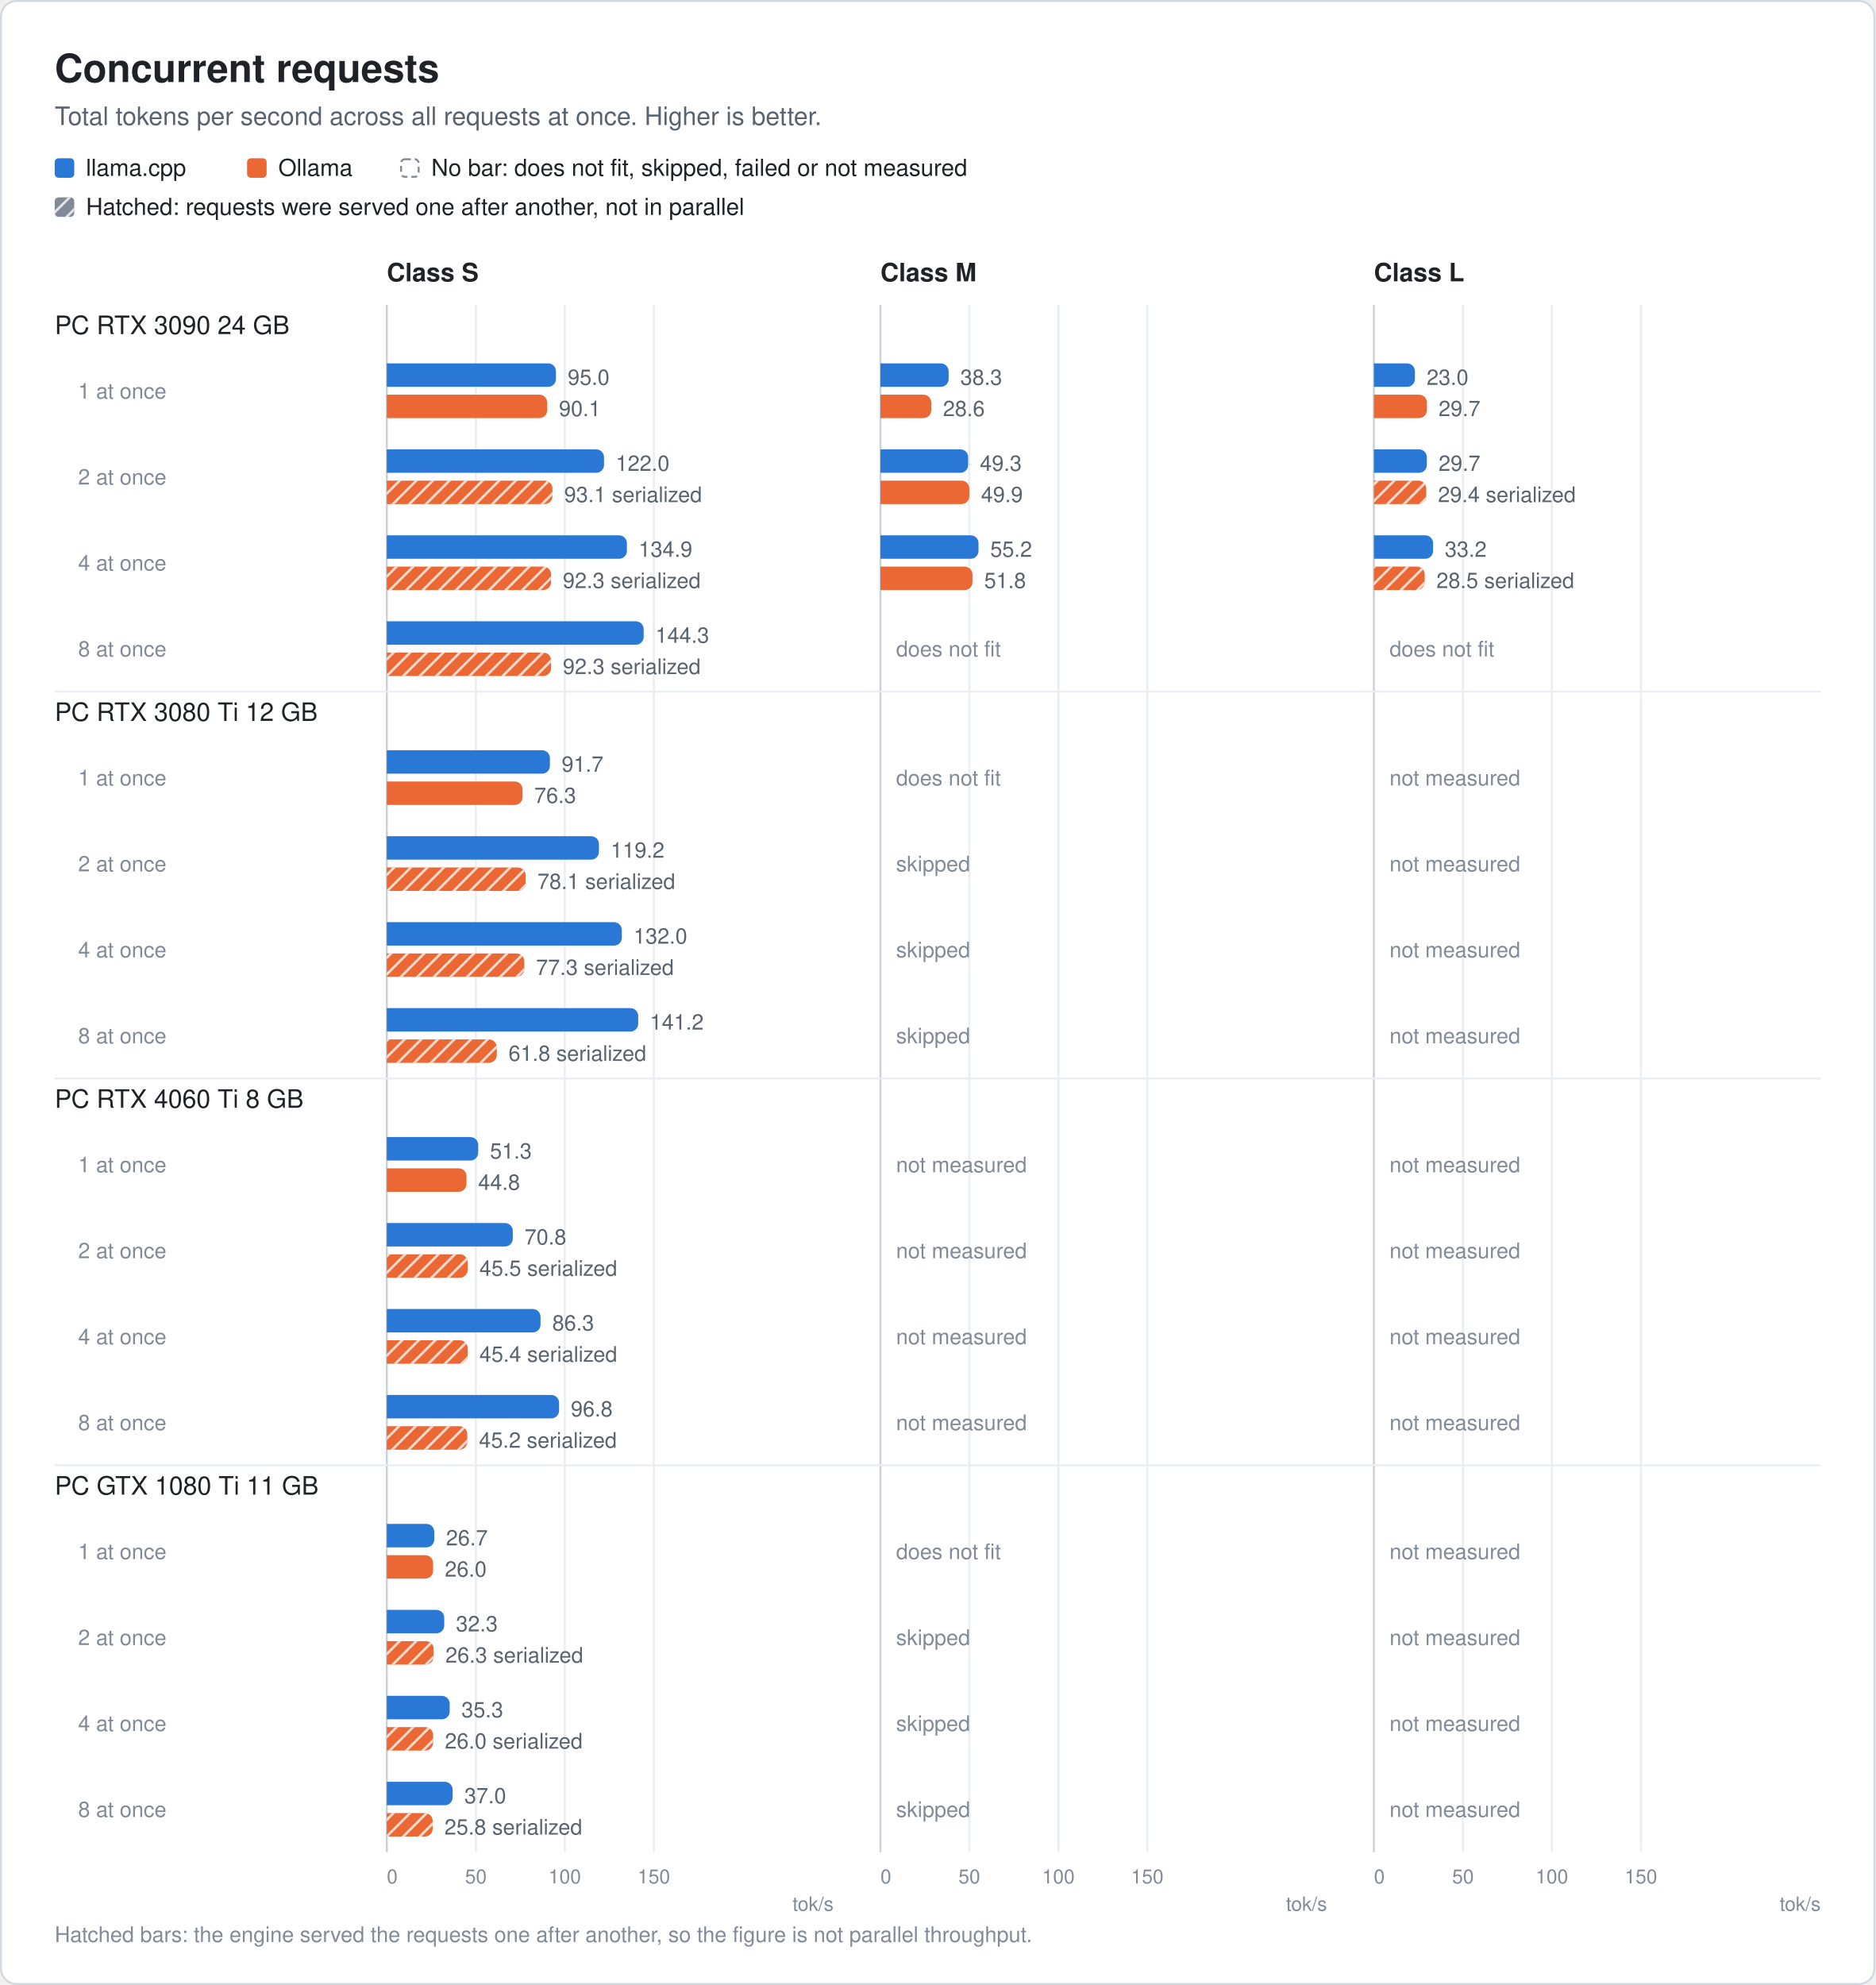
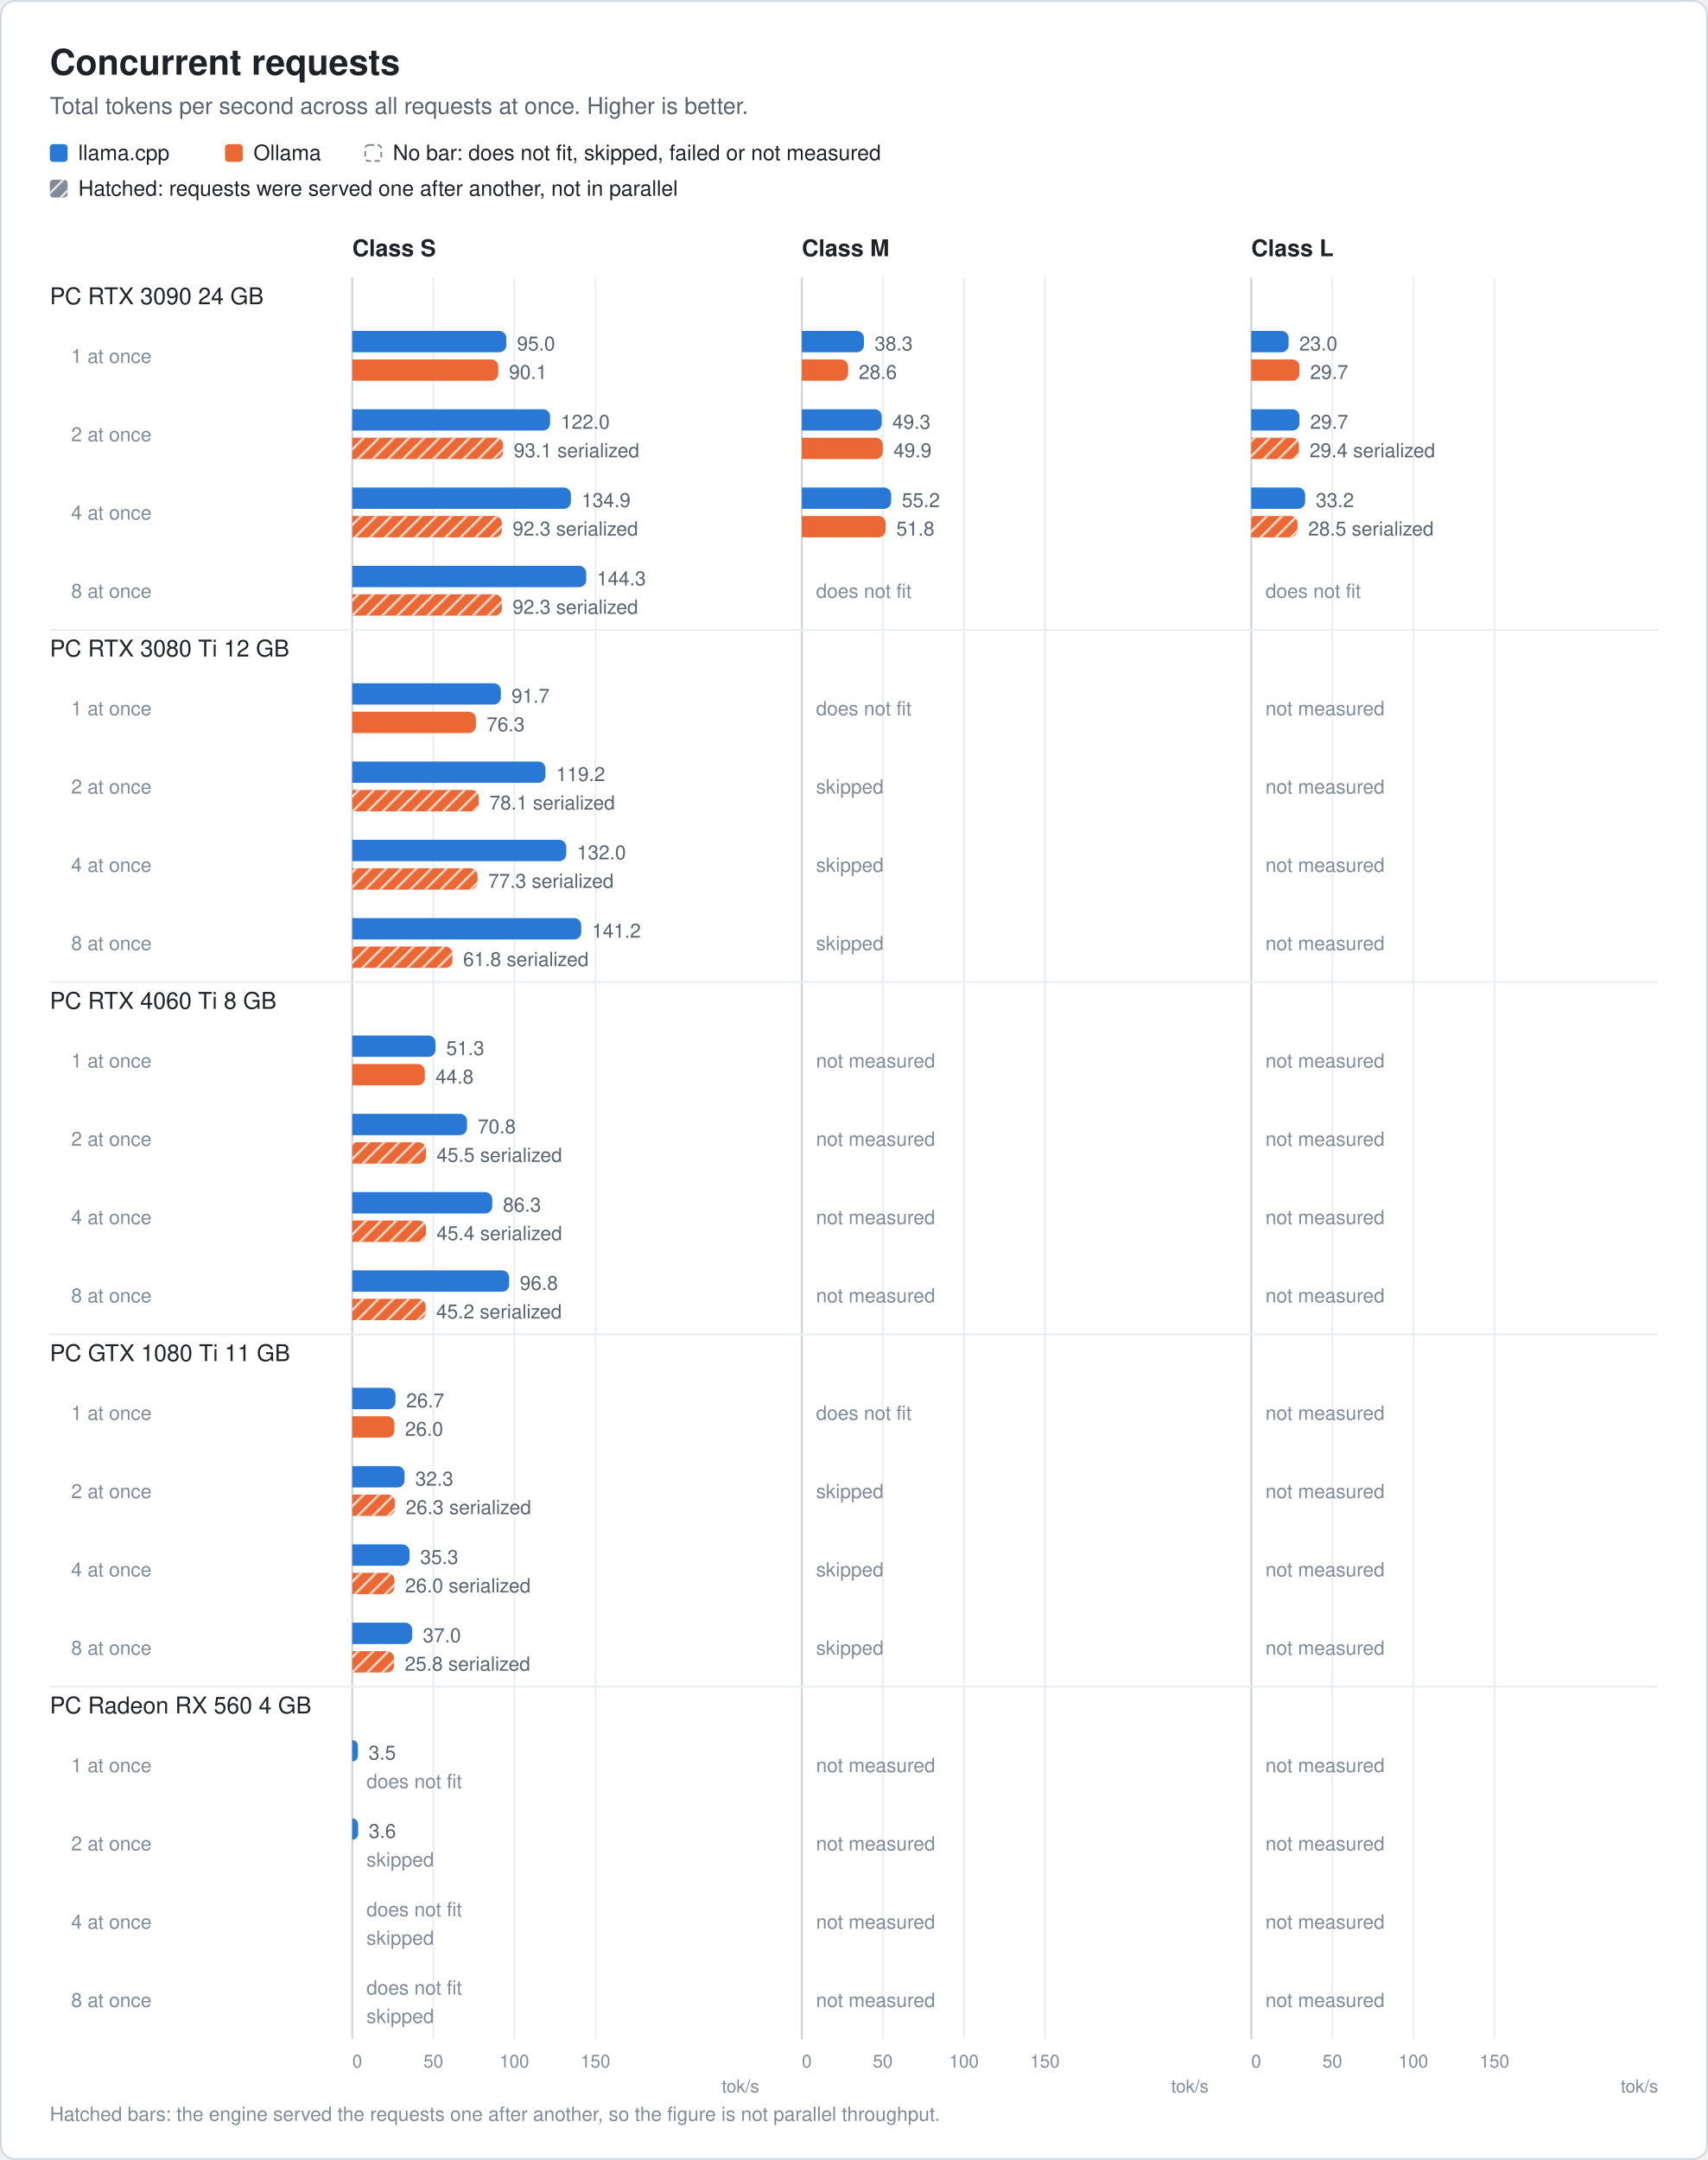
- <svg xmlns="http://www.w3.org/2000/svg" width="960" height="1016" viewBox="0 0 960 1016" role="img" aria-label="Total throughput with several parallel requests per device, model class and engine">
+ <svg xmlns="http://www.w3.org/2000/svg" width="960" height="1214" viewBox="0 0 960 1214" role="img" aria-label="Total throughput with several parallel requests per device, model class and engine">
  <style>
    text { font-family: system-ui, -apple-system, "Segoe UI", Helvetica, Arial, sans-serif; fill: #59636e; }
    .title { font-size: 20px; font-weight: 600; fill: #1f2328; }
    .section { font-size: 15px; font-weight: 600; fill: #1f2328; }
    .panel { font-size: 13px; font-weight: 600; fill: #1f2328; }
    .device { font-size: 13px; fill: #1f2328; }
    .sub { font-size: 13px; }
    .legend { font-size: 12px; fill: #1f2328; }
    .value { font-size: 11px; font-variant-numeric: tabular-nums; }
    .tick { font-size: 10px; fill: #818b98; font-variant-numeric: tabular-nums; }
    .muted, .note, .foot { fill: #818b98; }
    .note { font-size: 11px; }
    .foot { font-size: 11px; }
    .cell { font-size: 12px; font-weight: 600; font-variant-numeric: tabular-nums; }
    .limitlabel { font-size: 10px; fill: #818b98; }
    .grid { stroke: #eaeef2; stroke-width: 1; }
    .row { stroke: #eaeef2; stroke-width: 1; }
    .base { stroke: #c8d1da; stroke-width: 1; }
    .limit { stroke: #b0bac5; stroke-width: 1; stroke-dasharray: 2 3; }
    .gapbox { fill: none; stroke: #818b98; stroke-width: 1; stroke-dasharray: 3 2; }
    </style>
  <defs>
    <pattern id="hatch" width="6" height="6" patternUnits="userSpaceOnUse" patternTransform="rotate(45)">
      <line x1="0" y1="0" x2="0" y2="6" stroke="#ffffff" stroke-width="2.5" opacity="0.75" />
    </pattern>
  </defs>
-   <rect x="0.5" y="0.5" width="959" height="1015" rx="8" fill="#ffffff" stroke="#d1d9e0" />
+   <rect x="0.5" y="0.5" width="959" height="1213" rx="8" fill="#ffffff" stroke="#d1d9e0" />
  <text x="28" y="42" class="title">Concurrent requests</text>
  <text x="28" y="64" class="sub">Total tokens per second across all requests at once. Higher is better.</text>
  <rect x="28" y="81" width="10" height="10" rx="2" fill="#2a78d6" />
  <text x="44" y="90" class="legend">llama.cpp</text>
  <rect x="126.48" y="81" width="10" height="10" rx="2" fill="#eb6834" />
  <text x="142.48" y="90" class="legend">Ollama</text>
  <rect x="205.3" y="81.5" width="9" height="9" rx="2" class="gapbox" />
  <text x="220.8" y="90" class="legend">No bar: does not fit, skipped, failed or not measured</text>
  <rect x="28" y="101" width="10" height="10" rx="2" fill="#818b98" />
  <rect x="28" y="101" width="10" height="10" rx="2" fill="url(#hatch)" />
  <text x="44" y="110" class="legend">Hatched: requests were served one after another, not in parallel</text>
  <text x="198.0" y="144" class="panel">Class S</text>
  <text x="450.7" y="144" class="panel">Class M</text>
  <text x="703.3" y="144" class="panel">Class L</text>
-   <text x="198.0" y="964" class="tick" text-anchor="start">0</text>
-   <line x1="243.6" y1="156" x2="243.6" y2="948" class="grid" />
-   <text x="243.6" y="964" class="tick" text-anchor="middle">50</text>
-   <line x1="289.1" y1="156" x2="289.1" y2="948" class="grid" />
-   <text x="289.1" y="964" class="tick" text-anchor="middle">100</text>
-   <line x1="334.7" y1="156" x2="334.7" y2="948" class="grid" />
-   <text x="334.7" y="964" class="tick" text-anchor="middle">150</text>
-   <line x1="198.0" y1="156" x2="198.0" y2="948" class="base" />
-   <text x="426.7" y="978" class="tick" text-anchor="end">tok/s</text>
+   <text x="198.0" y="1162" class="tick" text-anchor="start">0</text>
+   <line x1="243.6" y1="156" x2="243.6" y2="1146" class="grid" />
+   <text x="243.6" y="1162" class="tick" text-anchor="middle">50</text>
+   <line x1="289.1" y1="156" x2="289.1" y2="1146" class="grid" />
+   <text x="289.1" y="1162" class="tick" text-anchor="middle">100</text>
+   <line x1="334.7" y1="156" x2="334.7" y2="1146" class="grid" />
+   <text x="334.7" y="1162" class="tick" text-anchor="middle">150</text>
+   <line x1="198.0" y1="156" x2="198.0" y2="1146" class="base" />
+   <text x="426.7" y="1176" class="tick" text-anchor="end">tok/s</text>
  <path d="M198.0,186.0H280.6A4,4 0 0 1 284.6,190.0V194.0A4,4 0 0 1 280.6,198.0H198.0Z" fill="#2a78d6" />
  <text x="290.6" y="197.0" class="value">95.0</text>
  <path d="M198.0,202.0H276.1A4,4 0 0 1 280.1,206.0V210.0A4,4 0 0 1 276.1,214.0H198.0Z" fill="#eb6834" />
  <text x="286.1" y="213.0" class="value">90.1</text>
  <path d="M198.0,230.0H305.2A4,4 0 0 1 309.2,234.0V238.0A4,4 0 0 1 305.2,242.0H198.0Z" fill="#2a78d6" />
  <text x="315.2" y="241.0" class="value">122.0</text>
  <path d="M198.0,246.0H278.8A4,4 0 0 1 282.8,250.0V254.0A4,4 0 0 1 278.8,258.0H198.0Z" fill="#eb6834" />
  <path d="M198.0,246.0H278.8A4,4 0 0 1 282.8,250.0V254.0A4,4 0 0 1 278.8,258.0H198.0Z" fill="url(#hatch)" />
  <text x="288.8" y="257.0" class="value">93.1 serialized</text>
  <path d="M198.0,274.0H316.9A4,4 0 0 1 320.9,278.0V282.0A4,4 0 0 1 316.9,286.0H198.0Z" fill="#2a78d6" />
  <text x="326.9" y="285.0" class="value">134.9</text>
  <path d="M198.0,290.0H278.1A4,4 0 0 1 282.1,294.0V298.0A4,4 0 0 1 278.1,302.0H198.0Z" fill="#eb6834" />
  <path d="M198.0,290.0H278.1A4,4 0 0 1 282.1,294.0V298.0A4,4 0 0 1 278.1,302.0H198.0Z" fill="url(#hatch)" />
  <text x="288.1" y="301.0" class="value">92.3 serialized</text>
  <path d="M198.0,318.0H325.5A4,4 0 0 1 329.5,322.0V326.0A4,4 0 0 1 325.5,330.0H198.0Z" fill="#2a78d6" />
  <text x="335.5" y="329.0" class="value">144.3</text>
  <path d="M198.0,334.0H278.1A4,4 0 0 1 282.1,338.0V342.0A4,4 0 0 1 278.1,346.0H198.0Z" fill="#eb6834" />
  <path d="M198.0,334.0H278.1A4,4 0 0 1 282.1,338.0V342.0A4,4 0 0 1 278.1,346.0H198.0Z" fill="url(#hatch)" />
  <text x="288.1" y="345.0" class="value">92.3 serialized</text>
  <path d="M198.0,384.0H277.5A4,4 0 0 1 281.5,388.0V392.0A4,4 0 0 1 277.5,396.0H198.0Z" fill="#2a78d6" />
  <text x="287.5" y="395.0" class="value">91.7</text>
  <path d="M198.0,400.0H263.5A4,4 0 0 1 267.5,404.0V408.0A4,4 0 0 1 263.5,412.0H198.0Z" fill="#eb6834" />
  <text x="273.5" y="411.0" class="value">76.3</text>
  <path d="M198.0,428.0H302.6A4,4 0 0 1 306.6,432.0V436.0A4,4 0 0 1 302.6,440.0H198.0Z" fill="#2a78d6" />
  <text x="312.6" y="439.0" class="value">119.2</text>
  <path d="M198.0,444.0H265.1A4,4 0 0 1 269.1,448.0V452.0A4,4 0 0 1 265.1,456.0H198.0Z" fill="#eb6834" />
  <path d="M198.0,444.0H265.1A4,4 0 0 1 269.1,448.0V452.0A4,4 0 0 1 265.1,456.0H198.0Z" fill="url(#hatch)" />
  <text x="275.1" y="455.0" class="value">78.1 serialized</text>
  <path d="M198.0,472.0H314.3A4,4 0 0 1 318.3,476.0V480.0A4,4 0 0 1 314.3,484.0H198.0Z" fill="#2a78d6" />
  <text x="324.3" y="483.0" class="value">132.0</text>
  <path d="M198.0,488.0H264.4A4,4 0 0 1 268.4,492.0V496.0A4,4 0 0 1 264.4,500.0H198.0Z" fill="#eb6834" />
  <path d="M198.0,488.0H264.4A4,4 0 0 1 268.4,492.0V496.0A4,4 0 0 1 264.4,500.0H198.0Z" fill="url(#hatch)" />
  <text x="274.4" y="499.0" class="value">77.3 serialized</text>
  <path d="M198.0,516.0H322.7A4,4 0 0 1 326.7,520.0V524.0A4,4 0 0 1 322.7,528.0H198.0Z" fill="#2a78d6" />
  <text x="332.7" y="527.0" class="value">141.2</text>
  <path d="M198.0,532.0H250.3A4,4 0 0 1 254.3,536.0V540.0A4,4 0 0 1 250.3,544.0H198.0Z" fill="#eb6834" />
  <path d="M198.0,532.0H250.3A4,4 0 0 1 254.3,536.0V540.0A4,4 0 0 1 250.3,544.0H198.0Z" fill="url(#hatch)" />
  <text x="260.3" y="543.0" class="value">61.8 serialized</text>
  <path d="M198.0,582.0H240.8A4,4 0 0 1 244.8,586.0V590.0A4,4 0 0 1 240.8,594.0H198.0Z" fill="#2a78d6" />
  <text x="250.8" y="593.0" class="value">51.3</text>
  <path d="M198.0,598.0H234.8A4,4 0 0 1 238.8,602.0V606.0A4,4 0 0 1 234.8,610.0H198.0Z" fill="#eb6834" />
  <text x="244.8" y="609.0" class="value">44.8</text>
  <path d="M198.0,626.0H258.5A4,4 0 0 1 262.5,630.0V634.0A4,4 0 0 1 258.5,638.0H198.0Z" fill="#2a78d6" />
  <text x="268.5" y="637.0" class="value">70.8</text>
  <path d="M198.0,642.0H235.4A4,4 0 0 1 239.4,646.0V650.0A4,4 0 0 1 235.4,654.0H198.0Z" fill="#eb6834" />
  <path d="M198.0,642.0H235.4A4,4 0 0 1 239.4,646.0V650.0A4,4 0 0 1 235.4,654.0H198.0Z" fill="url(#hatch)" />
  <text x="245.4" y="653.0" class="value">45.5 serialized</text>
  <path d="M198.0,670.0H272.7A4,4 0 0 1 276.7,674.0V678.0A4,4 0 0 1 272.7,682.0H198.0Z" fill="#2a78d6" />
  <text x="282.7" y="681.0" class="value">86.3</text>
  <path d="M198.0,686.0H235.4A4,4 0 0 1 239.4,690.0V694.0A4,4 0 0 1 235.4,698.0H198.0Z" fill="#eb6834" />
  <path d="M198.0,686.0H235.4A4,4 0 0 1 239.4,690.0V694.0A4,4 0 0 1 235.4,698.0H198.0Z" fill="url(#hatch)" />
  <text x="245.4" y="697.0" class="value">45.4 serialized</text>
  <path d="M198.0,714.0H282.2A4,4 0 0 1 286.2,718.0V722.0A4,4 0 0 1 282.2,726.0H198.0Z" fill="#2a78d6" />
  <text x="292.2" y="725.0" class="value">96.8</text>
  <path d="M198.0,730.0H235.2A4,4 0 0 1 239.2,734.0V738.0A4,4 0 0 1 235.2,742.0H198.0Z" fill="#eb6834" />
  <path d="M198.0,730.0H235.2A4,4 0 0 1 239.2,734.0V738.0A4,4 0 0 1 235.2,742.0H198.0Z" fill="url(#hatch)" />
  <text x="245.2" y="741.0" class="value">45.2 serialized</text>
  <path d="M198.0,780.0H218.3A4,4 0 0 1 222.3,784.0V788.0A4,4 0 0 1 218.3,792.0H198.0Z" fill="#2a78d6" />
  <text x="228.3" y="791.0" class="value">26.7</text>
  <path d="M198.0,796.0H217.7A4,4 0 0 1 221.7,800.0V804.0A4,4 0 0 1 217.7,808.0H198.0Z" fill="#eb6834" />
  <text x="227.7" y="807.0" class="value">26.0</text>
  <path d="M198.0,824.0H223.4A4,4 0 0 1 227.4,828.0V832.0A4,4 0 0 1 223.4,836.0H198.0Z" fill="#2a78d6" />
  <text x="233.4" y="835.0" class="value">32.3</text>
  <path d="M198.0,840.0H218.0A4,4 0 0 1 222.0,844.0V848.0A4,4 0 0 1 218.0,852.0H198.0Z" fill="#eb6834" />
  <path d="M198.0,840.0H218.0A4,4 0 0 1 222.0,844.0V848.0A4,4 0 0 1 218.0,852.0H198.0Z" fill="url(#hatch)" />
  <text x="228.0" y="851.0" class="value">26.3 serialized</text>
  <path d="M198.0,868.0H226.2A4,4 0 0 1 230.2,872.0V876.0A4,4 0 0 1 226.2,880.0H198.0Z" fill="#2a78d6" />
  <text x="236.2" y="879.0" class="value">35.3</text>
  <path d="M198.0,884.0H217.7A4,4 0 0 1 221.7,888.0V892.0A4,4 0 0 1 217.7,896.0H198.0Z" fill="#eb6834" />
  <path d="M198.0,884.0H217.7A4,4 0 0 1 221.7,888.0V892.0A4,4 0 0 1 217.7,896.0H198.0Z" fill="url(#hatch)" />
  <text x="227.7" y="895.0" class="value">26.0 serialized</text>
  <path d="M198.0,912.0H227.7A4,4 0 0 1 231.7,916.0V920.0A4,4 0 0 1 227.7,924.0H198.0Z" fill="#2a78d6" />
  <text x="237.7" y="923.0" class="value">37.0</text>
  <path d="M198.0,928.0H217.5A4,4 0 0 1 221.5,932.0V936.0A4,4 0 0 1 217.5,940.0H198.0Z" fill="#eb6834" />
  <path d="M198.0,928.0H217.5A4,4 0 0 1 221.5,932.0V936.0A4,4 0 0 1 217.5,940.0H198.0Z" fill="url(#hatch)" />
  <text x="227.5" y="939.0" class="value">25.8 serialized</text>
-   <text x="450.7" y="964" class="tick" text-anchor="start">0</text>
-   <line x1="496.2" y1="156" x2="496.2" y2="948" class="grid" />
-   <text x="496.2" y="964" class="tick" text-anchor="middle">50</text>
-   <line x1="541.8" y1="156" x2="541.8" y2="948" class="grid" />
-   <text x="541.8" y="964" class="tick" text-anchor="middle">100</text>
-   <line x1="587.3" y1="156" x2="587.3" y2="948" class="grid" />
-   <text x="587.3" y="964" class="tick" text-anchor="middle">150</text>
-   <line x1="450.7" y1="156" x2="450.7" y2="948" class="base" />
-   <text x="679.3" y="978" class="tick" text-anchor="end">tok/s</text>
+   <path d="M198.0,978.0H198.0A3.174,3.174 0 0 1 201.2,981.2V986.8A3.174,3.174 0 0 1 198.0,990.0H198.0Z" fill="#2a78d6" />
+   <text x="207.2" y="989.0" class="value">3.5</text>
+   <text x="206.0" y="1005.0" class="note">does not fit</text>
+   <path d="M198.0,1022.0H198.0A3.314,3.314 0 0 1 201.3,1025.3V1030.7A3.314,3.314 0 0 1 198.0,1034.0H198.0Z" fill="#2a78d6" />
+   <text x="207.3" y="1033.0" class="value">3.6</text>
+   <text x="206.0" y="1049.0" class="note">skipped</text>
+   <text x="206.0" y="1077.0" class="note">does not fit</text>
+   <text x="206.0" y="1093.0" class="note">skipped</text>
+   <text x="206.0" y="1121.0" class="note">does not fit</text>
+   <text x="206.0" y="1137.0" class="note">skipped</text>
+   <text x="450.7" y="1162" class="tick" text-anchor="start">0</text>
+   <line x1="496.2" y1="156" x2="496.2" y2="1146" class="grid" />
+   <text x="496.2" y="1162" class="tick" text-anchor="middle">50</text>
+   <line x1="541.8" y1="156" x2="541.8" y2="1146" class="grid" />
+   <text x="541.8" y="1162" class="tick" text-anchor="middle">100</text>
+   <line x1="587.3" y1="156" x2="587.3" y2="1146" class="grid" />
+   <text x="587.3" y="1162" class="tick" text-anchor="middle">150</text>
+   <line x1="450.7" y1="156" x2="450.7" y2="1146" class="base" />
+   <text x="679.3" y="1176" class="tick" text-anchor="end">tok/s</text>
  <path d="M450.7,186.0H481.6A4,4 0 0 1 485.6,190.0V194.0A4,4 0 0 1 481.6,198.0H450.7Z" fill="#2a78d6" />
  <text x="491.6" y="197.0" class="value">38.3</text>
  <path d="M450.7,202.0H472.7A4,4 0 0 1 476.7,206.0V210.0A4,4 0 0 1 472.7,214.0H450.7Z" fill="#eb6834" />
  <text x="482.7" y="213.0" class="value">28.6</text>
  <path d="M450.7,230.0H491.6A4,4 0 0 1 495.6,234.0V238.0A4,4 0 0 1 491.6,242.0H450.7Z" fill="#2a78d6" />
  <text x="501.6" y="241.0" class="value">49.3</text>
  <path d="M450.7,246.0H492.2A4,4 0 0 1 496.2,250.0V254.0A4,4 0 0 1 492.2,258.0H450.7Z" fill="#eb6834" />
  <text x="502.2" y="257.0" class="value">49.9</text>
  <path d="M450.7,274.0H496.9A4,4 0 0 1 500.9,278.0V282.0A4,4 0 0 1 496.9,286.0H450.7Z" fill="#2a78d6" />
  <text x="506.9" y="285.0" class="value">55.2</text>
  <path d="M450.7,290.0H493.8A4,4 0 0 1 497.8,294.0V298.0A4,4 0 0 1 493.8,302.0H450.7Z" fill="#eb6834" />
  <text x="503.8" y="301.0" class="value">51.8</text>
  <text x="458.7" y="336.0" class="note">does not fit</text>
  <text x="458.7" y="402.0" class="note">does not fit</text>
  <text x="458.7" y="446.0" class="note">skipped</text>
  <text x="458.7" y="490.0" class="note">skipped</text>
  <text x="458.7" y="534.0" class="note">skipped</text>
  <text x="458.7" y="600.0" class="note">not measured</text>
  <text x="458.7" y="644.0" class="note">not measured</text>
  <text x="458.7" y="688.0" class="note">not measured</text>
  <text x="458.7" y="732.0" class="note">not measured</text>
  <text x="458.7" y="798.0" class="note">does not fit</text>
  <text x="458.7" y="842.0" class="note">skipped</text>
  <text x="458.7" y="886.0" class="note">skipped</text>
  <text x="458.7" y="930.0" class="note">skipped</text>
-   <text x="703.3" y="964" class="tick" text-anchor="start">0</text>
-   <line x1="748.9" y1="156" x2="748.9" y2="948" class="grid" />
-   <text x="748.9" y="964" class="tick" text-anchor="middle">50</text>
-   <line x1="794.4" y1="156" x2="794.4" y2="948" class="grid" />
-   <text x="794.4" y="964" class="tick" text-anchor="middle">100</text>
-   <line x1="840.0" y1="156" x2="840.0" y2="948" class="grid" />
-   <text x="840.0" y="964" class="tick" text-anchor="middle">150</text>
-   <line x1="703.3" y1="156" x2="703.3" y2="948" class="base" />
-   <text x="932.0" y="978" class="tick" text-anchor="end">tok/s</text>
+   <text x="458.7" y="996.0" class="note">not measured</text>
+   <text x="458.7" y="1040.0" class="note">not measured</text>
+   <text x="458.7" y="1084.0" class="note">not measured</text>
+   <text x="458.7" y="1128.0" class="note">not measured</text>
+   <text x="703.3" y="1162" class="tick" text-anchor="start">0</text>
+   <line x1="748.9" y1="156" x2="748.9" y2="1146" class="grid" />
+   <text x="748.9" y="1162" class="tick" text-anchor="middle">50</text>
+   <line x1="794.4" y1="156" x2="794.4" y2="1146" class="grid" />
+   <text x="794.4" y="1162" class="tick" text-anchor="middle">100</text>
+   <line x1="840.0" y1="156" x2="840.0" y2="1146" class="grid" />
+   <text x="840.0" y="1162" class="tick" text-anchor="middle">150</text>
+   <line x1="703.3" y1="156" x2="703.3" y2="1146" class="base" />
+   <text x="932.0" y="1176" class="tick" text-anchor="end">tok/s</text>
  <path d="M703.3,186.0H720.3A4,4 0 0 1 724.3,190.0V194.0A4,4 0 0 1 720.3,198.0H703.3Z" fill="#2a78d6" />
  <text x="730.3" y="197.0" class="value">23.0</text>
  <path d="M703.3,202.0H726.4A4,4 0 0 1 730.4,206.0V210.0A4,4 0 0 1 726.4,214.0H703.3Z" fill="#eb6834" />
  <text x="736.4" y="213.0" class="value">29.7</text>
  <path d="M703.3,230.0H726.4A4,4 0 0 1 730.4,234.0V238.0A4,4 0 0 1 726.4,242.0H703.3Z" fill="#2a78d6" />
  <text x="736.4" y="241.0" class="value">29.7</text>
  <path d="M703.3,246.0H726.1A4,4 0 0 1 730.1,250.0V254.0A4,4 0 0 1 726.1,258.0H703.3Z" fill="#eb6834" />
  <path d="M703.3,246.0H726.1A4,4 0 0 1 730.1,250.0V254.0A4,4 0 0 1 726.1,258.0H703.3Z" fill="url(#hatch)" />
  <text x="736.1" y="257.0" class="value">29.4 serialized</text>
  <path d="M703.3,274.0H729.6A4,4 0 0 1 733.6,278.0V282.0A4,4 0 0 1 729.6,286.0H703.3Z" fill="#2a78d6" />
  <text x="739.6" y="285.0" class="value">33.2</text>
  <path d="M703.3,290.0H725.3A4,4 0 0 1 729.3,294.0V298.0A4,4 0 0 1 725.3,302.0H703.3Z" fill="#eb6834" />
  <path d="M703.3,290.0H725.3A4,4 0 0 1 729.3,294.0V298.0A4,4 0 0 1 725.3,302.0H703.3Z" fill="url(#hatch)" />
  <text x="735.3" y="301.0" class="value">28.5 serialized</text>
  <text x="711.3" y="336.0" class="note">does not fit</text>
  <text x="711.3" y="402.0" class="note">not measured</text>
  <text x="711.3" y="446.0" class="note">not measured</text>
  <text x="711.3" y="490.0" class="note">not measured</text>
  <text x="711.3" y="534.0" class="note">not measured</text>
  <text x="711.3" y="600.0" class="note">not measured</text>
  <text x="711.3" y="644.0" class="note">not measured</text>
  <text x="711.3" y="688.0" class="note">not measured</text>
  <text x="711.3" y="732.0" class="note">not measured</text>
  <text x="711.3" y="798.0" class="note">not measured</text>
  <text x="711.3" y="842.0" class="note">not measured</text>
  <text x="711.3" y="886.0" class="note">not measured</text>
  <text x="711.3" y="930.0" class="note">not measured</text>
+   <text x="711.3" y="996.0" class="note">not measured</text>
+   <text x="711.3" y="1040.0" class="note">not measured</text>
+   <text x="711.3" y="1084.0" class="note">not measured</text>
+   <text x="711.3" y="1128.0" class="note">not measured</text>
  <text x="28" y="171" class="device">PC RTX 3090 24 GB</text>
  <text x="40" y="204.0" class="note">1 at once</text>
  <text x="40" y="248.0" class="note">2 at once</text>
  <text x="40" y="292.0" class="note">4 at once</text>
  <text x="40" y="336.0" class="note">8 at once</text>
  <line x1="28" y1="354" x2="932" y2="354" class="row" />
  <text x="28" y="369" class="device">PC RTX 3080 Ti 12 GB</text>
  <text x="40" y="402.0" class="note">1 at once</text>
  <text x="40" y="446.0" class="note">2 at once</text>
  <text x="40" y="490.0" class="note">4 at once</text>
  <text x="40" y="534.0" class="note">8 at once</text>
  <line x1="28" y1="552" x2="932" y2="552" class="row" />
  <text x="28" y="567" class="device">PC RTX 4060 Ti 8 GB</text>
  <text x="40" y="600.0" class="note">1 at once</text>
  <text x="40" y="644.0" class="note">2 at once</text>
  <text x="40" y="688.0" class="note">4 at once</text>
  <text x="40" y="732.0" class="note">8 at once</text>
  <line x1="28" y1="750" x2="932" y2="750" class="row" />
  <text x="28" y="765" class="device">PC GTX 1080 Ti 11 GB</text>
  <text x="40" y="798.0" class="note">1 at once</text>
  <text x="40" y="842.0" class="note">2 at once</text>
  <text x="40" y="886.0" class="note">4 at once</text>
  <text x="40" y="930.0" class="note">8 at once</text>
-   <text x="28" y="994" class="foot">Hatched bars: the engine served the requests one after another, so the figure is not parallel throughput.</text>
+   <line x1="28" y1="948" x2="932" y2="948" class="row" />
+   <text x="28" y="963" class="device">PC Radeon RX 560 4 GB</text>
+   <text x="40" y="996.0" class="note">1 at once</text>
+   <text x="40" y="1040.0" class="note">2 at once</text>
+   <text x="40" y="1084.0" class="note">4 at once</text>
+   <text x="40" y="1128.0" class="note">8 at once</text>
+   <text x="28" y="1192" class="foot">Hatched bars: the engine served the requests one after another, so the figure is not parallel throughput.</text>
</svg>
